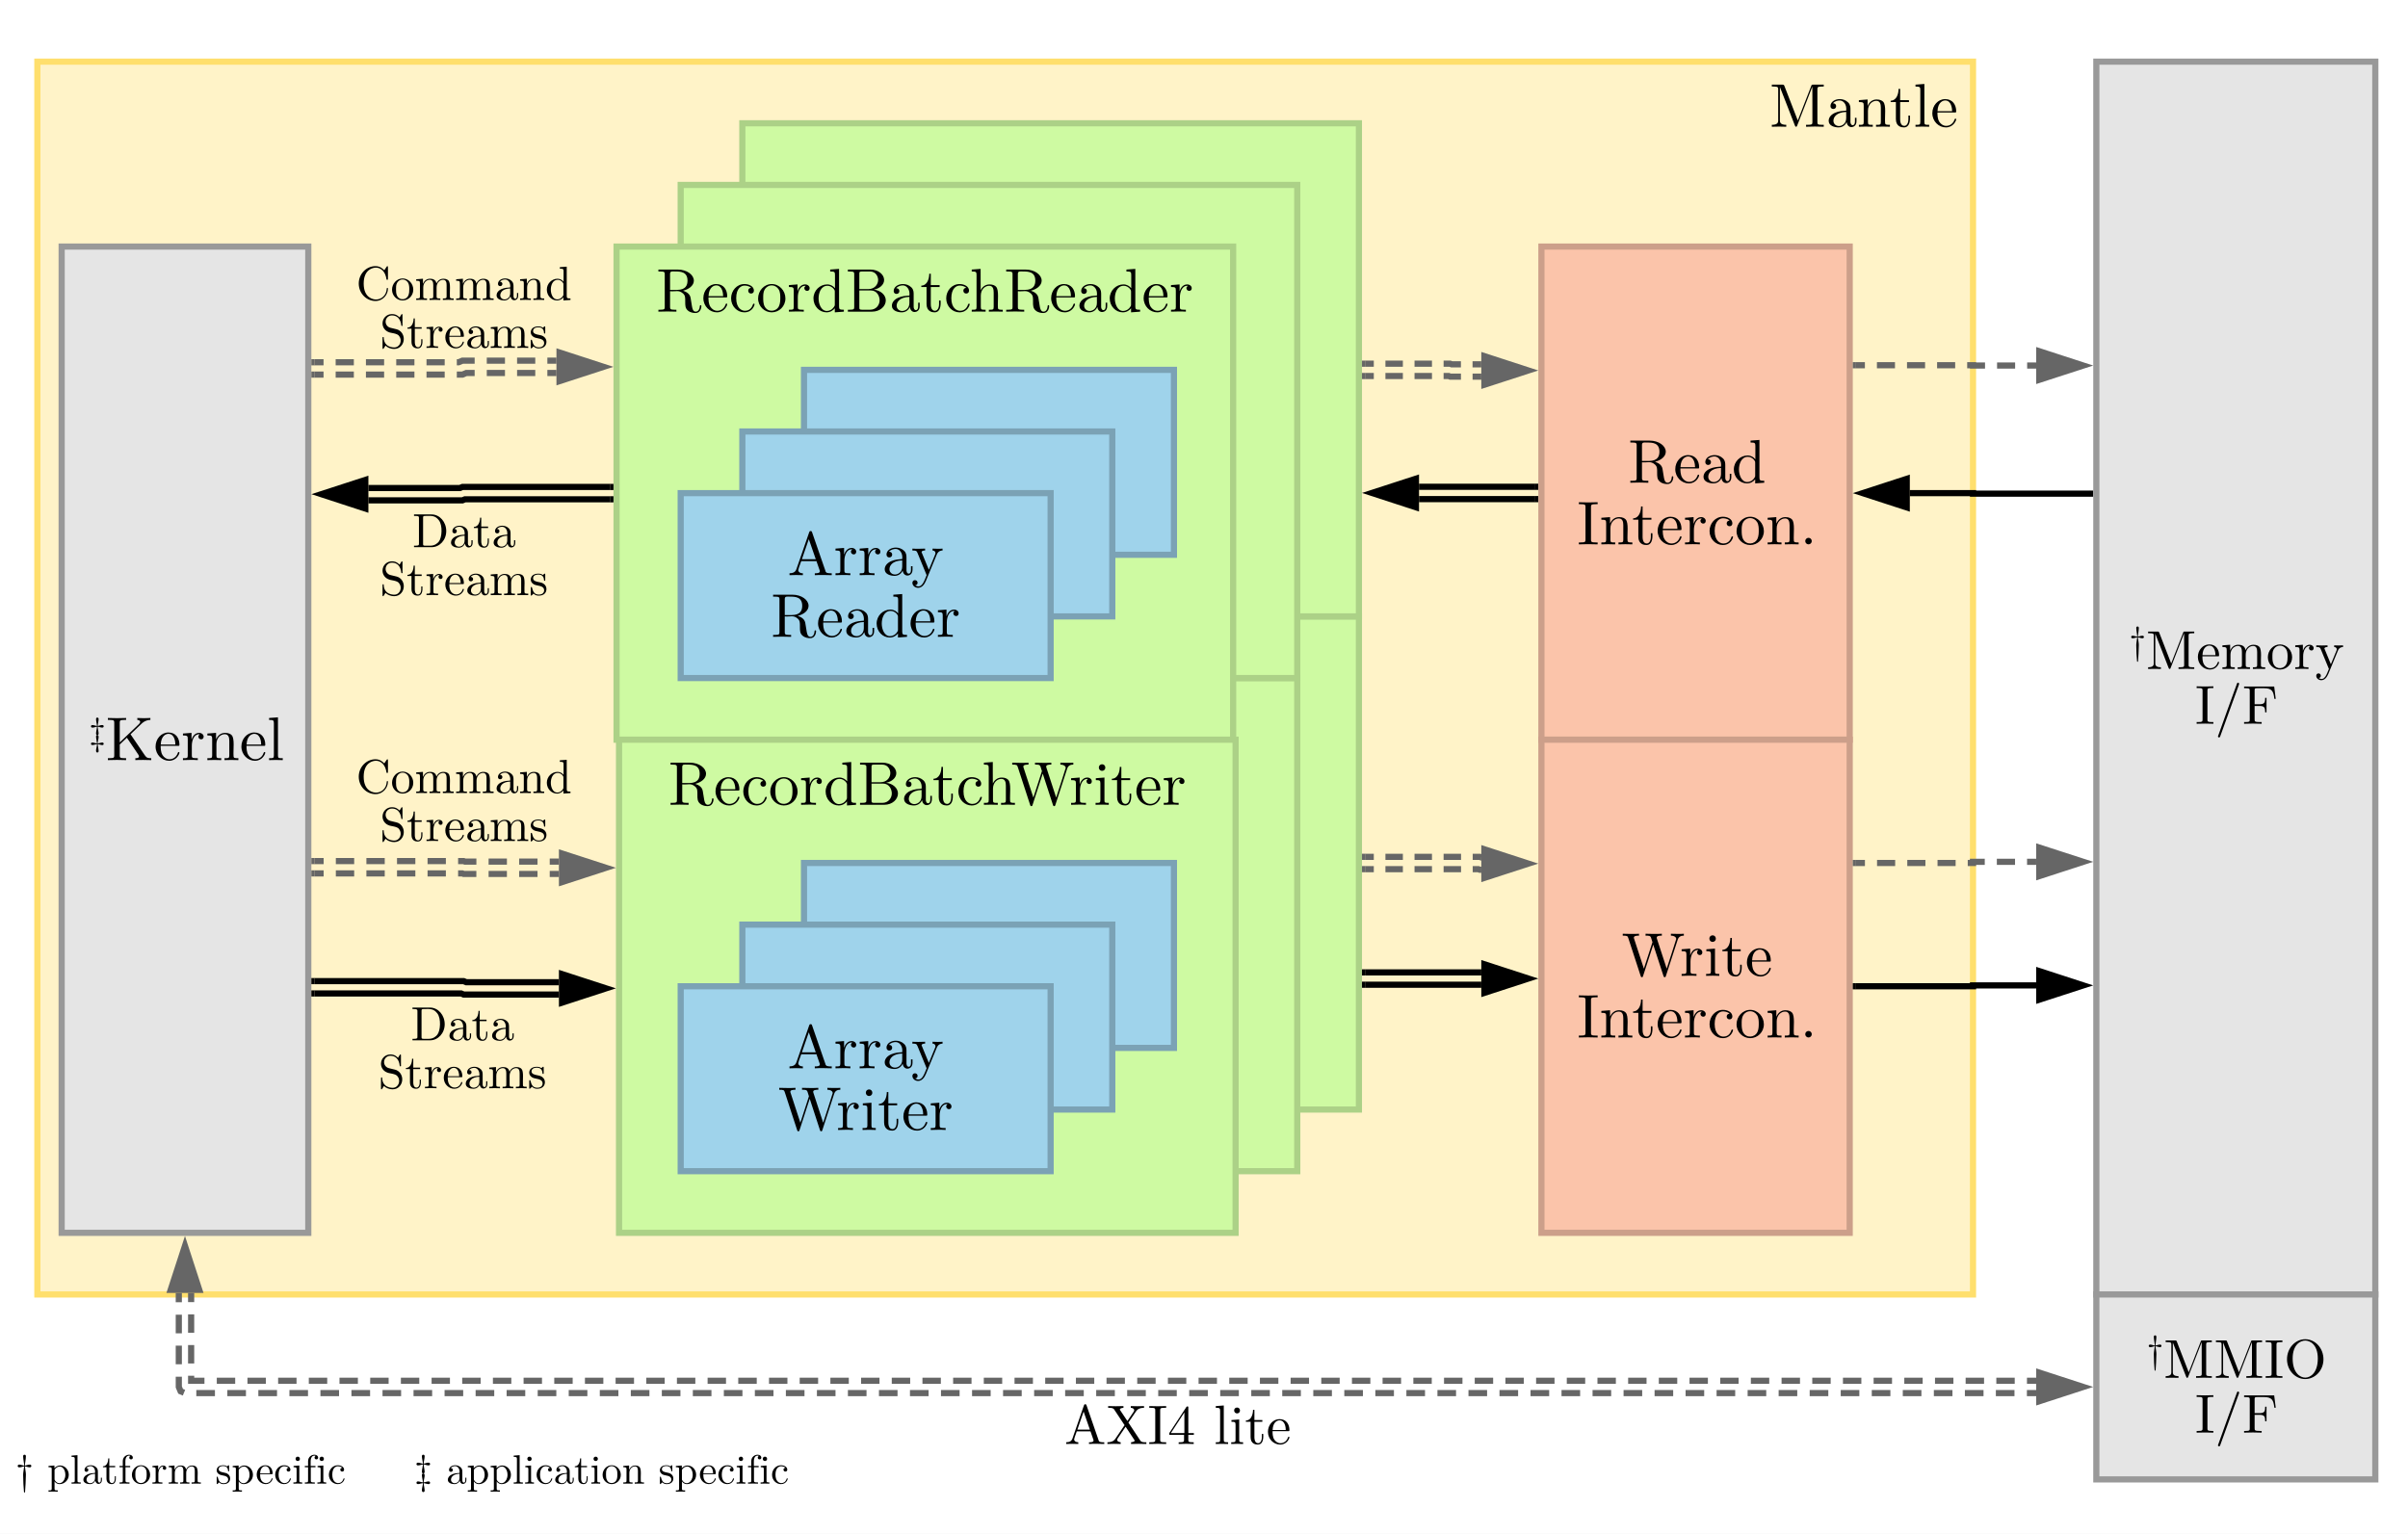
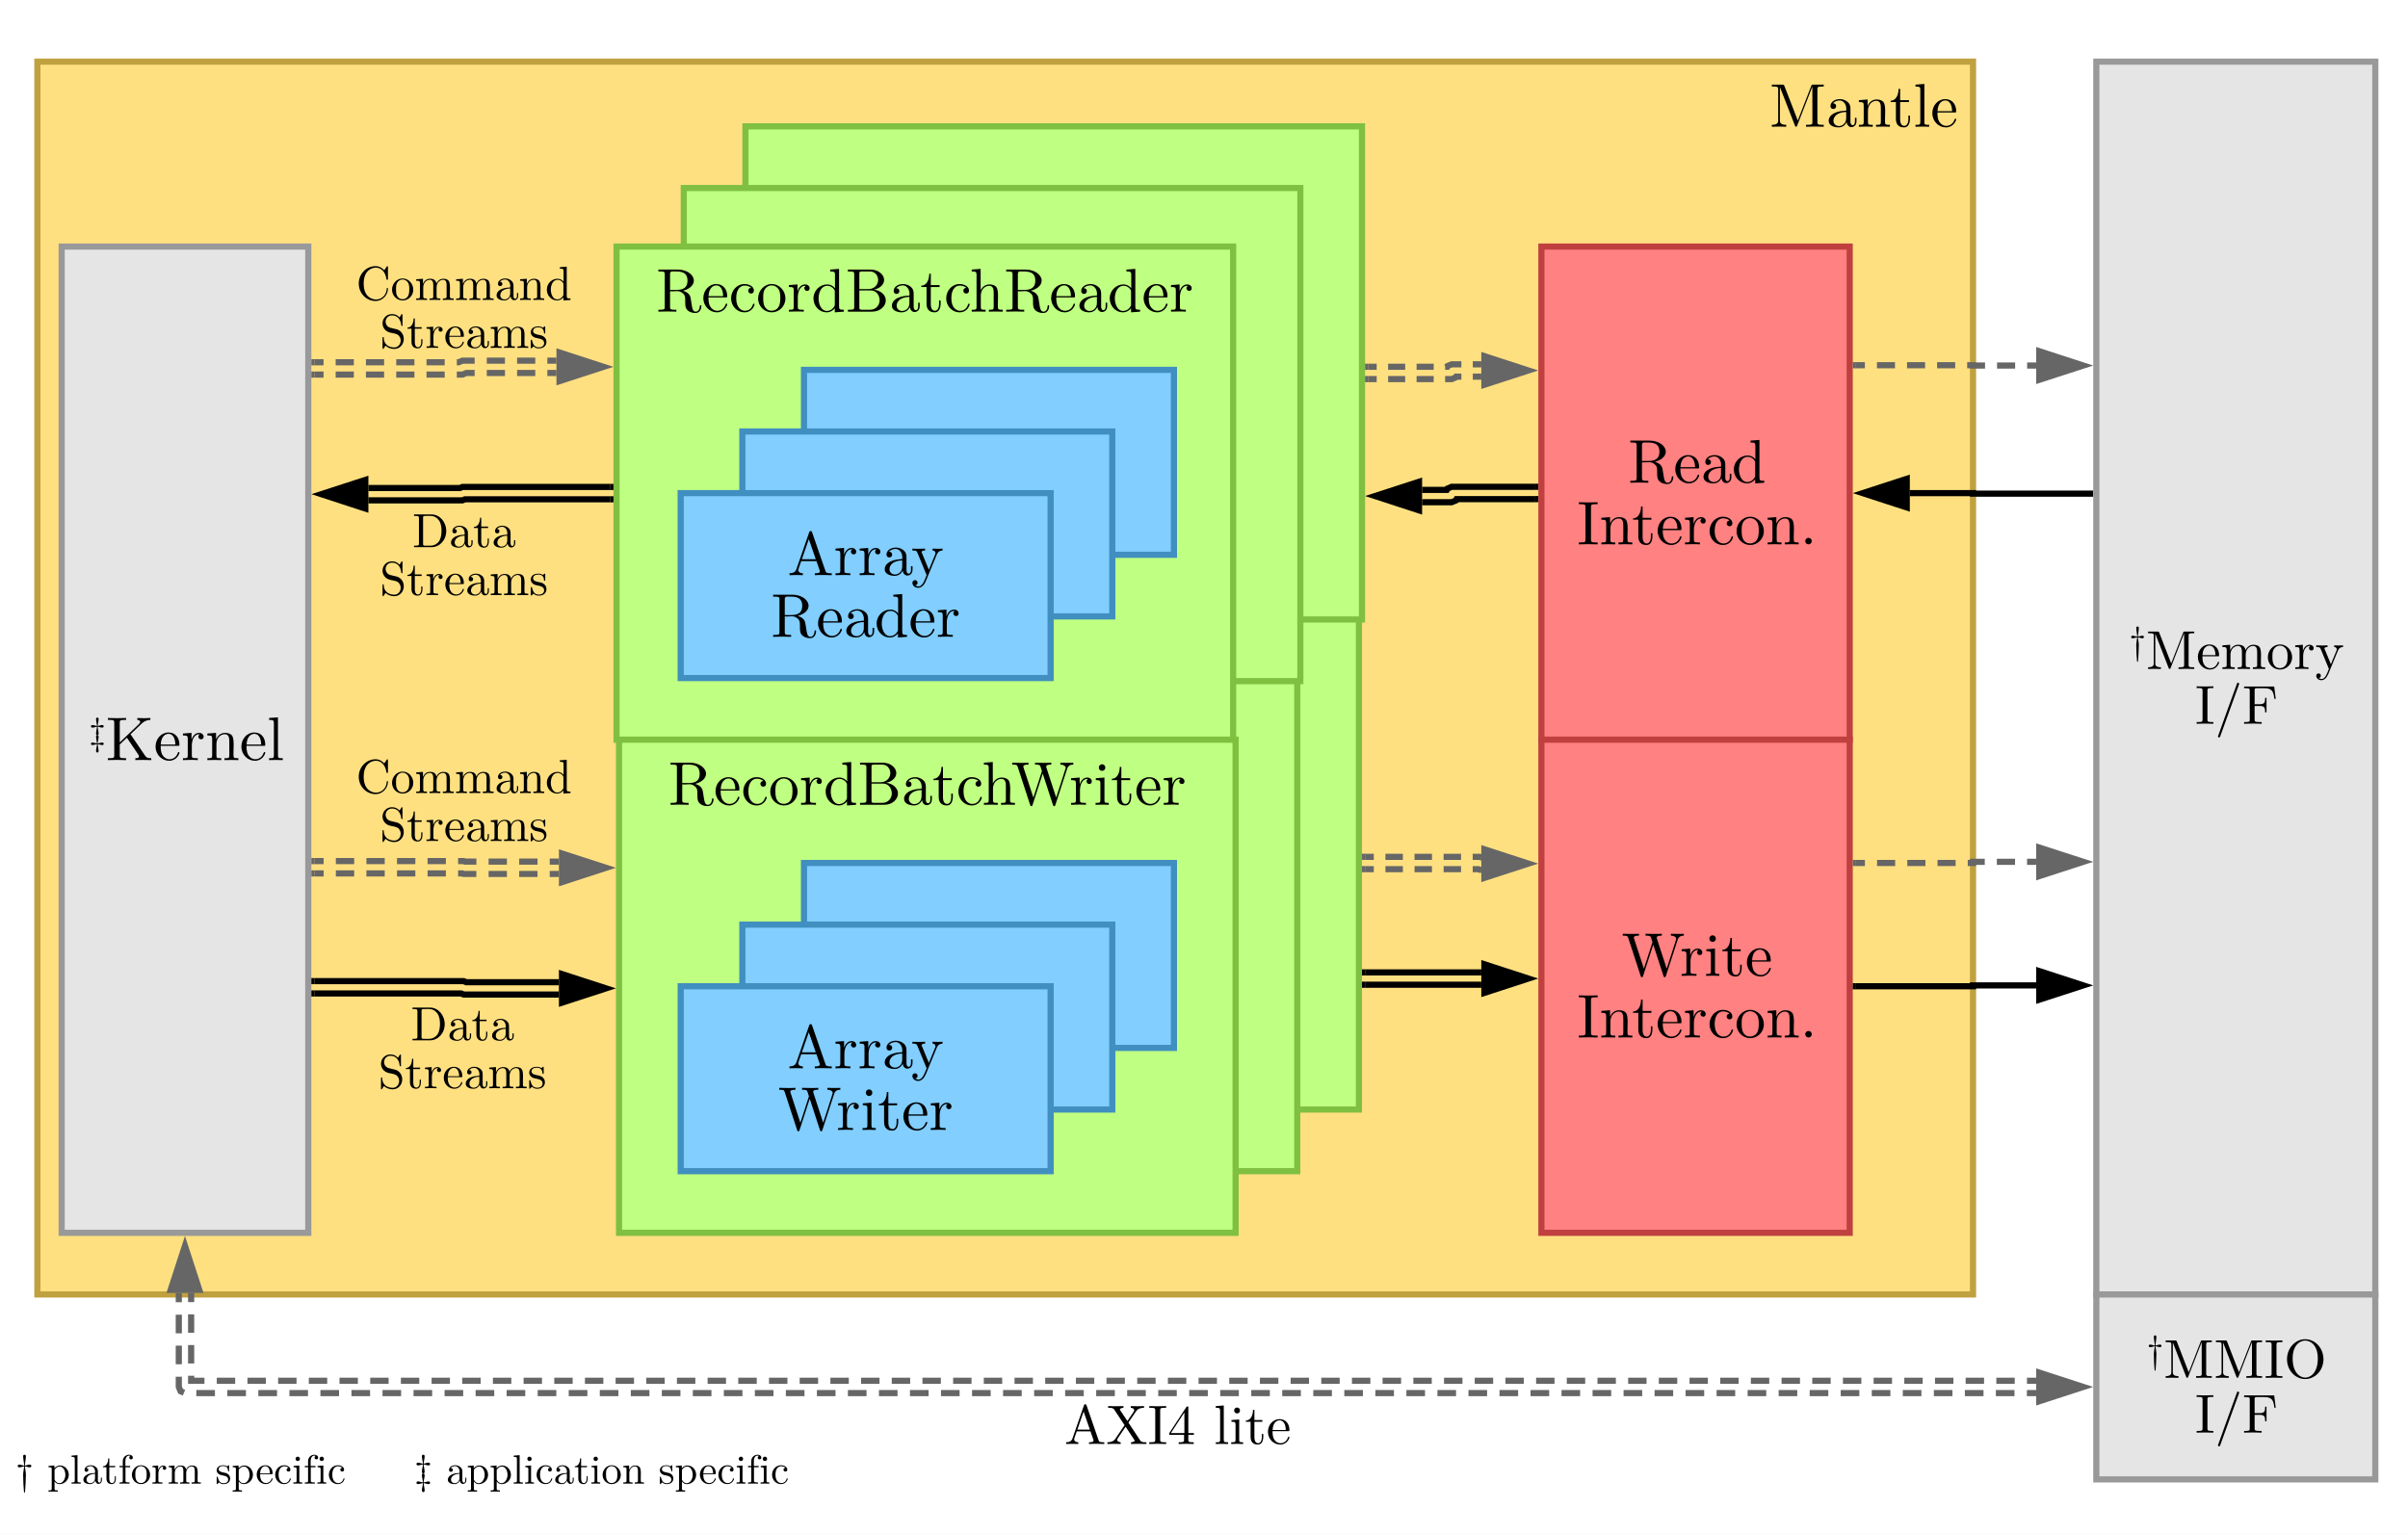
<svg xmlns="http://www.w3.org/2000/svg" xmlns:ns1="lucid" xmlns:xlink="http://www.w3.org/1999/xlink" width="781.1" height="497.64">
  <g transform="translate(0 0)" ns1:page-tab-id="vgstE~WU~EkL">
    <path d="M0 0h781.1v497.64H0z" fill="#fff" />
-     <path d="M12.12 20H640v400H12.12z" stroke="#ffdf6d" stroke-width="2" fill="#fff3c8" />
+     <path d="M12.12 20H640v400H12.12z" stroke="#c0a140" stroke-width="2" fill="#ffe081" />
    <use xlink:href="#a" transform="matrix(1,0,0,1,17.12283,25) translate(556.88 16.12)" />
-     <path d="M240.8 200h200v160h-200z" stroke="#acd187" stroke-width="2" fill="#cefaa2" />
-     <path d="M220.8 220h200v160h-200zM240.8 40h200v160h-200z" stroke="#acd187" stroke-width="2" fill="#cefaa2" />
-     <path d="M220.8 60h200v160h-200z" stroke="#acd187" stroke-width="2" fill="#cefaa2" />
+     <path d="M240.8 200h200v160h-200z" stroke="#7fc040" stroke-width="2" fill="#bfff81" />
+     <path d="M220.8 220h200v160h-200zM241.8 41h200v160h-200z" stroke="#7fc040" stroke-width="2" fill="#bfff81" />
+     <path d="M221.8 61h200v160h-200z" stroke="#7fc040" stroke-width="2" fill="#bfff81" />
    <path d="M20 80h80v320H20z" stroke="#999" stroke-width="2" fill="#e5e5e5" />
    <use xlink:href="#b" transform="matrix(1,0,0,1,25,85) translate(3.817333 161.62)" />
-     <path d="M200 80h200v160H200z" stroke="#acd187" stroke-width="2" fill="#cefaa2" />
+     <path d="M200 80h200v160H200z" stroke="#7fc040" stroke-width="2" fill="#bfff81" />
    <use xlink:href="#c" transform="matrix(1,0,0,1,205,85) translate(7.87 16.12)" />
-     <path d="M260.8 120h120v60h-120z" stroke="#7ba2b5" stroke-width="2" fill="#9fd3eb" />
-     <path d="M240.8 140h120v60h-120z" stroke="#7ba2b5" stroke-width="2" fill="#9fd3eb" />
-     <path d="M220.8 160h120v60h-120z" stroke="#7ba2b5" stroke-width="2" fill="#9fd3eb" />
+     <path d="M260.8 120h120v60h-120z" stroke="#408fc0" stroke-width="2" fill="#81ceff" />
+     <path d="M240.8 140h120v60h-120z" stroke="#408fc0" stroke-width="2" fill="#81ceff" />
+     <path d="M220.8 160h120v60h-120z" stroke="#408fc0" stroke-width="2" fill="#81ceff" />
    <use xlink:href="#d" transform="matrix(1,0,0,1,225.8,165) translate(29.66 21.62)" />
    <use xlink:href="#e" transform="matrix(1,0,0,1,225.8,165) translate(24.28 41.62)" />
-     <path d="M200.8 240h200v160h-200z" stroke="#acd187" stroke-width="2" fill="#cefaa2" />
+     <path d="M200.8 240h200v160h-200z" stroke="#7fc040" stroke-width="2" fill="#bfff81" />
    <use xlink:href="#f" transform="matrix(1,0,0,1,205.8,245) translate(11.02 16.12)" />
-     <path d="M260.8 280h120v60h-120z" stroke="#7ba2b5" stroke-width="2" fill="#9fd3eb" />
-     <path d="M240.8 300h120v60h-120z" stroke="#7ba2b5" stroke-width="2" fill="#9fd3eb" />
-     <path d="M220.8 320h120v60h-120z" stroke="#7ba2b5" stroke-width="2" fill="#9fd3eb" />
+     <path d="M260.8 280h120v60h-120z" stroke="#408fc0" stroke-width="2" fill="#81ceff" />
+     <path d="M240.8 300h120v60h-120z" stroke="#408fc0" stroke-width="2" fill="#81ceff" />
+     <path d="M220.8 320h120v60h-120z" stroke="#408fc0" stroke-width="2" fill="#81ceff" />
    <use xlink:href="#d" transform="matrix(1,0,0,1,225.8,325) translate(29.66 21.62)" />
    <use xlink:href="#g" transform="matrix(1,0,0,1,225.8,325) translate(26.6 41.62)" />
    <path d="M198 162h-47.17l-.83.34h-30.5M198 158h-48l-.83.34H119.5" stroke="#000" stroke-width="2" fill="none" />
    <path d="M199 163h-1.03v-2H199zM199 159h-1.03v-2H199z" />
    <path d="M104.24 160.34l14.26-4.63V165z" stroke="#000" stroke-width="2" />
    <path d="M181.3 322.68h-30.9l-.83-.35H102M181.3 318.68h-30.07l-.83-.35H102" stroke="#000" stroke-width="2" fill="none" />
    <path d="M196.56 320.68l-14.26 4.64v-9.27z" stroke="#000" stroke-width="2" />
    <path d="M102.03 323.33H101v-2h1.03zM102.03 319.33H101v-2h1.03z" />
    <path d="M102 117.54h46.75l1.25-.52h30.5" fill="none" />
    <path d="M102 117.54h2.95m3.93 0h5.9m3.92 0h5.9m3.93 0h5.9m3.92 0h5.9m3.93 0h.57l1.25-.52h3.97m3.93 0h5.9m3.93 0h5.9m3.92 0h2.95" stroke="#666" stroke-width="2" fill="none" />
    <path d="M102 121.54h48l1.25-.52h29.25" fill="none" />
    <path d="M102 121.54h2.95m3.93 0h5.9m3.92 0h5.9m3.93 0h5.9m3.92 0h5.9m3.93 0H150l1.25-.52h2.72m3.93 0h5.9m3.93 0h5.9m3.92 0h2.95" stroke="#666" stroke-width="2" fill="none" />
    <path d="M102.03 118.54H101v-2h1.03zM102.03 122.54H101v-2h1.03z" fill="#666" />
    <path d="M195.76 119.02l-14.26 4.64v-9.28z" stroke="#666" stroke-width="2" fill="#666" />
    <path d="M102 279.38h48.4l.43.18h30.47" fill="none" />
    <path d="M102 279.38h2.98m3.96 0h5.95m3.96 0h5.95m3.98 0h5.95m3.96 0h5.94m3.97 0h1.8l.43.18h3.7m3.96 0h5.94m3.97 0h5.96m3.96 0h2.98" stroke="#666" stroke-width="2" fill="none" />
    <path d="M102 283.38h47.97l.43.18h30.9" fill="none" />
    <path d="M102 283.38h2.98m3.96 0h5.95m3.96 0h5.95m3.98 0h5.95m3.96 0h5.94m3.97 0h1.37l.43.18h4.12m3.97 0h5.94m3.97 0h5.96m3.96 0h2.98" stroke="#666" stroke-width="2" fill="none" />
    <path d="M102.03 280.38H101v-2h1.03zM102.03 284.38H101v-2h1.03z" fill="#666" />
    <path d="M196.56 281.56l-14.26 4.64v-9.27z" stroke="#666" stroke-width="2" fill="#666" />
-     <path d="M442.8 118h27.6l.47.2h9.63" fill="none" />
-     <path d="M442.8 118h2.83m3.77 0h5.66m3.78 0h5.66m3.77 0h2.13l.47.2h3.02m3.77 0h2.83" stroke="#666" stroke-width="2" fill="none" />
-     <path d="M442.8 122h27.13l.47.2h10.1" fill="none" />
-     <path d="M442.8 122h2.83m3.77 0h5.66m3.78 0h5.66m3.77 0h1.66l.47.2h3.5m3.77 0h2.83" stroke="#666" stroke-width="2" fill="none" />
-     <path d="M442.83 119h-1.03v-2h1.03zM442.83 123h-1.03v-2h1.03z" fill="#666" />
+     <path d="M443.8 119h25.6l.1-.22 1.4-.58h9.6" fill="none" />
+     <path d="M443.8 119h2.77m3.7 0h5.54m3.7 0h5.55m3.7 0h.65l.1-.22 1.4-.58h3.13m3.7 0h2.77" stroke="#666" stroke-width="2" fill="none" />
+     <path d="M443.8 123h27.1l1.4-.6.1-.2h8.1" fill="none" />
+     <path d="M443.8 123h2.77m3.7 0h5.54m3.7 0h5.55m3.7 0h2.15l1.4-.6.1-.2h1.63m3.7 0h2.77" stroke="#666" stroke-width="2" fill="none" />
+     <path d="M443.83 120h-1.03v-2h1.03zM443.83 124h-1.03v-2h1.03z" fill="#666" />
    <path d="M495.76 120.2l-14.26 4.63v-9.27z" stroke="#666" stroke-width="2" fill="#666" />
-     <path d="M498 161.94h-37.7M498 157.94h-37.7" stroke="#000" stroke-width="2" fill="none" />
+     <path d="M498 161.94h-25.5l-.2.42-1.4.58h-9.6M498 157.94h-27.1l-1.4.6-.2.4h-8" stroke="#000" stroke-width="2" fill="none" />
    <path d="M499 162.94h-1.03v-2H499zM499 158.94h-1.03v-2H499z" />
-     <path d="M445.04 159.94l14.26-4.63v9.28z" stroke="#000" stroke-width="2" />
+     <path d="M446.04 160.94l14.26-4.63v9.28z" stroke="#000" stroke-width="2" />
    <path d="M442.8 278H480l.47.2h.03" fill="none" />
    <path d="M442.8 278h2.83m3.77 0h5.66m3.78 0h5.66m3.77 0h5.66m3.78 0h2.3l.47.2h.03" stroke="#666" stroke-width="2" fill="none" />
    <path d="M442.8 282h36.73l.47.2h.5" fill="none" />
    <path d="M442.8 282h2.83m3.77 0h5.66m3.78 0h5.66m3.77 0h5.66m3.78 0h1.83l.47.2h.5" stroke="#666" stroke-width="2" fill="none" />
    <path d="M442.83 279h-1.03v-2h1.03zM442.83 283h-1.03v-2h1.03z" fill="#666" />
    <path d="M495.76 280.2l-14.26 4.63v-9.27z" stroke="#666" stroke-width="2" fill="#666" />
    <path d="M442.8 315.5h37.7M442.8 319.5h37.7" stroke="#000" stroke-width="2" fill="none" />
    <path d="M442.83 316.5h-1.03v-2h1.03zM442.83 320.5h-1.03v-2h1.03z" />
    <path d="M495.76 317.5l-14.26 4.64v-9.28z" stroke="#000" stroke-width="2" />
-     <path d="M500 80h100v160H500z" stroke="#cc9f8a" stroke-width="2" fill="#fbc4aa" />
+     <path d="M500 80h100v160H500z" stroke="#c04040" stroke-width="2" fill="#ff8181" />
    <use xlink:href="#h" transform="matrix(1,0,0,1,505,85) translate(23.14 71.62)" />
    <use xlink:href="#i" transform="matrix(1,0,0,1,505,85) translate(6.58 91.62)" />
-     <path d="M500 240h100v160H500z" stroke="#cc9f8a" stroke-width="2" fill="#fbc4aa" />
+     <path d="M500 240h100v160H500z" stroke="#c04040" stroke-width="2" fill="#ff8181" />
    <use xlink:href="#j" transform="matrix(1,0,0,1,505,245) translate(21.02 71.62)" />
    <use xlink:href="#i" transform="matrix(1,0,0,1,505,245) translate(6.58 91.62)" />
    <path d="M602 118.5h38v.1h20.5" fill="none" />
    <path d="M602 118.5h2.93m3.9 0h5.86m3.9 0h5.86m3.9 0h5.86m3.9 0H640v.1h3.9m3.9 0h5.86m3.9 0h2.94" stroke="#666" stroke-width="2" fill="none" />
    <path d="M602.03 119.5H601v-2h1.03z" fill="#666" />
    <path d="M675.76 118.6l-14.26 4.63v-9.27z" stroke="#666" stroke-width="2" fill="#666" />
    <path d="M678 160.17h-38V160h-20.5" stroke="#000" stroke-width="2" fill="none" />
    <path d="M679 161.17h-1.03v-2H679z" />
    <path d="M604.24 160l14.26-4.64v9.28z" stroke="#000" stroke-width="2" />
    <path d="M602 280h38v-.38h20.5" fill="none" />
    <path d="M602 280h2.94m3.93 0h5.88m3.93 0h5.88m3.93 0h5.87m3.93 0h1.7v-.38h3.82m3.92 0h5.9m3.9 0h2.96" stroke="#666" stroke-width="2" fill="none" />
    <path d="M602.03 281H601v-2h1.03z" fill="#666" />
    <path d="M675.76 279.62l-14.26 4.64V275z" stroke="#666" stroke-width="2" fill="#666" />
    <path d="M660.5 319.72H640v.28h-38" stroke="#000" stroke-width="2" fill="none" />
    <path d="M675.76 319.72l-14.26 4.63v-9.27z" stroke="#000" stroke-width="2" />
    <path d="M602.03 321H601v-2h1.03z" />
    <path d="M680 20h90.5v400H680z" stroke="#999" stroke-width="2" fill="#e5e5e5" />
    <use xlink:href="#k" transform="matrix(1,0,0,1,685,25) translate(5.612889 192.0511)" />
    <use xlink:href="#l" transform="matrix(1,0,0,1,685,25) translate(27.04222 209.8289)" />
    <path d="M660.5 452H60l-1.4-.6-.6-1.4v-30.5" fill="none" />
    <path d="M660.5 452h-3.02m-4.03 0h-6.04m-4 0h-6.05m-4.03 0h-6.03m-4.04 0h-6.04m-4.02 0h-6.04m-4.03 0h-6.04m-4.03 0h-6.04m-4.03 0h-6.04m-4.02 0h-6.04m-4.03 0h-6.04m-4.02 0h-6.03m-4.03 0h-6.03m-4.02 0h-6.04m-4.02 0h-6.04m-4.03 0h-6.04m-4 0h-6.05m-4.03 0h-6.04m-4.02 0h-6.04m-4.03 0h-6.04m-4.03 0h-6.04m-4.04 0h-6.03m-4.03 0h-6.04m-4.02 0H426m-4.03 0h-6.04m-4.02 0h-6.03m-4.03 0h-6.04m-4.02 0h-6.04m-4.03 0h-6.02m-4.03 0h-6.04m-4 0h-6.05m-4.03 0h-6.04m-4.02 0h-6.04m-4.03 0h-6.05m-4.02 0h-6.04m-4.04 0h-6.04m-4.02 0h-6.04m-4.03 0h-6.03m-4.03 0h-6.04m-4.02 0h-6.03m-4.03 0h-6.04m-4.02 0h-6.04m-4.03 0h-6.03m-4.02 0h-6.04m-4.02 0h-6.04m-4.02 0h-6.04m-4.03 0h-6.03m-4.03 0h-6.05m-4.02 0h-6.04m-4.04 0h-6.04m-4.02 0h-6.04m-4.03 0h-6.04m-4.03 0h-6.04m-4.03 0h-6.03m-4.03 0H114m-4.02 0h-6.04m-4.03 0h-6.03m-4.02 0H83.8m-4.02 0h-6.04m-4.02 0h-6.04m-4-.13l-1.1-.46L58 450v-3.32m0-4.03v-6.04m0-4v-6.05m0-4.03v-3.02" stroke="#666" stroke-width="2" fill="none" />
    <path d="M660.5 448H62v-28.5" fill="none" />
    <path d="M660.5 448h-3m-3.97 0h-5.97m-3.98 0h-5.97m-3.97 0h-5.97m-4 0h-5.96m-3.98 0h-5.97m-3.98 0h-5.97m-3.98 0h-5.97m-3.98 0h-5.98m-4 0h-5.96m-3.98 0H558m-4 0h-5.96m-3.98 0h-5.98m-3.98 0h-5.97m-3.98 0h-5.97m-3.98 0h-5.97m-3.98 0h-5.97m-4 0h-5.96m-3.98 0h-5.97m-3.98 0h-5.98m-3.98 0h-5.97m-3.98 0h-6m-3.97 0h-5.97m-3.98 0h-5.97m-3.97 0h-5.97m-3.98 0h-5.98m-3.98 0h-5.97m-3.98 0h-5.97m-3.98 0h-5.97m-3.98 0h-5.97m-4 0h-5.96m-3.98 0H349m-4 0h-5.96m-3.98 0h-5.97m-4 0h-5.97m-3.98 0h-5.97m-3.98 0h-5.97m-3.98 0h-5.97m-3.98 0h-5.98m-3.98 0h-5.97m-3.98 0h-5.98m-3.98 0h-5.97m-3.98 0h-6m-3.97 0h-5.97m-3.98 0h-5.97m-3.97 0h-5.97m-3.98 0h-5.97m-3.98 0h-5.97m-3.98 0h-5.97m-3.98 0h-5.97m-3.98 0h-5.97m-3.98 0h-5.98m-3.98 0H140m-4 0h-5.96m-3.98 0h-5.97m-4 0h-5.97m-3.98 0h-5.97m-3.98 0h-5.97m-3.98 0h-5.97m-3.98 0h-5.97m-4 0H62v-1.63m0-3.98v-5.98m0-3.98v-5.97m0-3.98v-3" stroke="#666" stroke-width="2" fill="none" />
    <path d="M675.76 450l-14.26 4.64v-9.28zM60 404.24l4.64 14.26h-9.28z" stroke="#666" stroke-width="2" fill="#666" />
    <use xlink:href="#m" transform="matrix(1,0,0,1,345.2881,454) translate(0 14.508)" />
    <use xlink:href="#n" transform="matrix(1,0,0,1,345.2881,454) translate(48.492 14.508)" />
    <path d="M680 420h90.5v60H680z" stroke="#999" stroke-width="2" fill="#e5e5e5" />
    <use xlink:href="#o" transform="matrix(1,0,0,1,685,425) translate(11.31067 22.05111)" />
    <use xlink:href="#l" transform="matrix(1,0,0,1,685,425) translate(27.04222 39.82889)" />
    <path d="M100 78.9h100.8V120H100z" fill="#fff" fill-opacity="0" />
    <use xlink:href="#p" transform="matrix(1,0,0,1,105,83.88889) translate(10.5 13.42667)" />
    <use xlink:href="#q" transform="matrix(1,0,0,1,105,83.88889) translate(18.21556 28.98222)" />
    <path d="M100 160h100.8v41.1H100z" fill="#fff" fill-opacity="0" />
    <g>
      <use xlink:href="#r" transform="matrix(1,0,0,1,105,165) translate(28.75444 12.53778)" />
      <use xlink:href="#q" transform="matrix(1,0,0,1,105,165) translate(18.21556 28.09333)" />
    </g>
    <path d="M100 238.9h100.8V280H100z" fill="#fff" fill-opacity="0" />
    <g>
      <use xlink:href="#p" transform="matrix(1,0,0,1,105,243.8889) translate(10.5 13.42667)" />
      <use xlink:href="#q" transform="matrix(1,0,0,1,105,243.8889) translate(18.21556 28.98222)" />
    </g>
    <path d="M100 320h100v41.1H100z" fill="#fff" fill-opacity="0" />
    <g>
      <use xlink:href="#r" transform="matrix(1,0,0,1,105,325) translate(28.25444 12.53778)" />
      <use xlink:href="#q" transform="matrix(1,0,0,1,105,325) translate(17.71556 28.09333)" />
    </g>
    <path d="M0 465.64h360.8v32H0z" fill="#fff" fill-opacity="0" />
    <g>
      <use xlink:href="#s" transform="matrix(1,0,0,1,5,470.6378) translate(0 10.74667)" />
      <use xlink:href="#t" transform="matrix(1,0,0,1,5,470.6378) translate(10.36 10.74667)" />
      <use xlink:href="#u" transform="matrix(1,0,0,1,5,470.6378) translate(64.85333 10.74667)" />
      <use xlink:href="#v" transform="matrix(1,0,0,1,5,470.6378) translate(129.3467 10.74667)" />
      <use xlink:href="#w" transform="matrix(1,0,0,1,5,470.6378) translate(139.7067 10.74667)" />
      <use xlink:href="#x" transform="matrix(1,0,0,1,5,470.6378) translate(208.6133 10.74667)" />
    </g>
    <defs>
      <path d="M879 0c-92-4-195-4-287 0v-31h24c77 0 79-11 79-47-1-191 1-385-1-574L448-19c-4 11-7 19-18 19-10 0-15-9-20-22-81-207-160-416-242-622v539c0 27 0 74 103 74V0C193-3 115-3 37 0v-31c103 0 103-47 103-74v-500c0-36-2-47-79-47H37v-31h169c23 0 26 0 35 22l217 560 219-563c7-18 7-19 33-19h169v31h-24c-77 0-79 11-79 47v527c0 36 2 47 79 47h24V0" id="y" />
      <path d="M493-89c0 81-61 95-82 95-47 0-74-42-78-82-19 47-65 87-131 87C139 11 42-14 42-95c0-44 25-95 100-130 63-29 133-33 184-36 13-102-46-165-106-165-32 0-81 11-108 46 46 1 51 34 51 46 0 26-18 46-46 46-26 0-46-17-46-47 0-66 69-113 151-113 48 0 98 16 137 55 36 37 36 76 36 118v200c0 5 4 50 37 50 11 0 36-6 36-64v-56h25v56zm-167-51v-100c-165 6-207 89-207 144 0 50 41 85 90 85 45 0 117-34 117-129" id="z" />
      <path d="M535 0c-75-3-150-3-225 0v-31c67 0 78 0 78-45v-233c0-57-11-111-74-111-64 0-135 56-135 160v184c0 45 11 45 78 45V0C182-3 107-3 32 0v-31c67 0 78 0 78-45v-268c0-49-8-56-78-56v-31l141-11v105c28-62 75-105 148-105 58 0 90 21 105 37 53 55 23 235 31 344 2 30 26 30 78 30V0" id="A" />
      <path d="M332-181c6 95-8 192-99 192-36 0-129-12-129-135v-276H19v-22c98-4 128-111 129-193h25v184h143v31H173v278c0 17 0 108 67 108 37 0 67-38 67-112v-55h25" id="B" />
      <path d="M255 0C181-3 107-3 33 0v-31c67 0 78 0 78-45v-520c0-49-8-56-78-56v-31l144-11v618c0 45 11 45 78 45V0" id="C" />
      <path d="M415-119c0 19-45 130-167 130C133 11 28-86 28-220c0-125 92-228 208-228 125 0 179 97 179 196 0 21-3 21-25 21H111c0 36 0 102 30 150 23 37 63 67 113 67 10 0 100 0 135-103 0-16 26-21 26-2zm-66-133c0-39-10-174-113-174-34 0-118 25-124 174h237" id="D" />
      <g id="a">
        <use transform="matrix(0.02,0,0,0.02,0,0)" xlink:href="#y" />
        <use transform="matrix(0.02,0,0,0.02,18.34,0)" xlink:href="#z" />
        <use transform="matrix(0.02,0,0,0.02,28.34,0)" xlink:href="#A" />
        <use transform="matrix(0.02,0,0,0.02,38.9,0)" xlink:href="#B" />
        <use transform="matrix(0.02,0,0,0.02,46.68,0)" xlink:href="#C" />
        <use transform="matrix(0.02,0,0,0.02,52.24,0)" xlink:href="#D" />
      </g>
      <path d="M231-487c51-7 72-24 119-24 31 0 37 21 37 34 0 5-2 33-37 33-38 0-85-22-119-24 0 39 25 138 24 179 0 14-4 39-34 39-11 0-33-4-33-39 1-62 20-110 24-179-51 7-72 24-119 24-31 0-37-21-37-34 0-5 2-33 37-33 38 0 85 22 119 24 0-39-25-138-24-179 0-36 23-39 33-39 34 0 34 32 34 39-1 62-20 110-24 179zm-10 692c-72-2-3-161-9-217-30-3-156 58-156-10 0-69 121-7 156-10-5-70-22-116-24-178 0-14 4-39 34-39 72 2 3 161 9 217 32-1 92-25 123-23 43 2 46 65-1 66-14 5-110-26-122-23 5 70 22 116 24 178 0 14-4 39-34 39" id="E" />
      <path d="M736 0c-82-2-175-5-258 0v-31c20 0 59 0 59-30 0-12-9-25-15-34L341-363 225-253v175c0 36 2 47 79 47h24V0C235-4 126-4 33 0v-31h24c77 0 79-11 79-47v-527c0-36-2-47-79-47H33v-31c93 4 202 4 295 0v31h-24c-77 0-79 11-79 47v318l313-299c23-21 34-61-28-66v-31c68 4 146 5 212 0v31c-81 1-134 52-142 60L400-419 631-79c30 44 51 48 105 48V0" id="F" />
      <path d="M364-381c0 61-82 56-86 1-2-32 40-40 12-40-76 0-118 89-118 188v154c0 36 2 47 76 47h21V0C189-6 108-2 28 0v-31c67 0 78 0 78-45v-268c0-49-8-56-78-56v-31l139-11v110c14-43 50-110 123-110 43 0 74 29 74 61" id="G" />
      <g id="b">
        <use transform="matrix(0.01244444,0,0,0.01244444,0,-5.015111)" xlink:href="#E" />
        <use transform="matrix(0.02,0,0,0.02,5.525333,0)" xlink:href="#F" />
        <use transform="matrix(0.02,0,0,0.02,21.08533,0)" xlink:href="#D" />
        <use transform="matrix(0.02,0,0,0.02,29.96533,0)" xlink:href="#G" />
        <use transform="matrix(0.02,0,0,0.02,37.80533,0)" xlink:href="#A" />
        <use transform="matrix(0.02,0,0,0.02,48.92533,0)" xlink:href="#D" />
        <use transform="matrix(0.02,0,0,0.02,57.80533,0)" xlink:href="#C" />
      </g>
      <path d="M732-88c0 28-17 110-95 110-30 0-85-5-126-42s-41-78-41-143c0-67 2-100-38-134-69-59-113-26-208-34v253c0 36 2 47 79 47h24V0C235-4 127-4 35 0v-31h24c77 0 79-11 79-47v-527c0-36-2-47-79-47H35v-31h314c147 0 261 84 261 180 0 78-78 139-175 163 55 19 111 50 122 116l13 80C584-51 592 0 641 0c25 0 60-18 66-89 1-7 1-16 12-16 13 0 13 11 13 17zM305-652c-45 0-81-10-81 40v259h111c148 0 172-81 172-150 0-145-112-149-202-149" id="H" />
      <path d="M415-119c0 10-32 130-166 130C133 11 34-88 34-216c0-124 92-232 217-232 77 0 153 39 153 107 0 30-20 47-46 47-28 0-46-20-46-46 0-13 6-43 47-46-35-36-98-37-107-37-53 0-135 42-135 205 0 161 88 204 141 204 37 0 102-12 131-105 1-11 26-17 26 0" id="I" />
      <path d="M471-214C471-87 370 11 249 11 132 11 28-85 28-214c0-125 97-234 222-234 121 0 221 106 221 234zm-83-8c0-38 0-96-26-139-54-86-173-89-227 2-26 43-24 98-24 137 0 36 0 97 25 141 52 95 186 84 230-7 21-44 22-98 22-134" id="J" />
      <path d="M527 0L380 11v-66c-25 32-70 66-134 66C132 11 34-88 34-215c0-129 105-227 223-227 54 0 97 26 126 62v-216c0-49-8-56-78-56v-31l144-11v607c0 49 8 56 78 56V0zM117-214c0 91 43 203 134 203 43 0 88-22 118-70 11-17 11-19 11-37v-205c0-18 0-20-11-37-31-45-73-60-108-60-106 0-144 115-144 206" id="K" />
      <path d="M651-183C651-89 561 0 428 0H36v-31h24c77 0 79-11 79-47v-527c0-36-2-47-79-47H36v-31h366c130 0 222 82 222 169 0 74-69 138-166 157 111 12 193 87 193 174zM527-514c0-53-35-138-132-138H271c-47 0-49 7-49 40v246h145c111 0 160-84 160-148zm24 330c0-67-42-160-141-160H222v273c0 33 2 40 49 40h125c103 0 155-82 155-153" id="L" />
      <path d="M535 0c-75-3-150-3-225 0v-31c67 0 78 0 78-45v-233c0-57-11-111-74-111-64 0-135 56-135 160v184c0 45 11 45 78 45V0C182-3 107-3 32 0v-31c67 0 78 0 78-45v-520c0-49-8-56-78-56v-31l144-11c1 116-1 234 1 348 16-36 60-96 144-96 58 0 90 21 105 37 53 55 23 235 31 344 2 30 26 30 78 30V0" id="M" />
      <g id="c">
        <use transform="matrix(0.02,0,0,0.02,0,0)" xlink:href="#H" />
        <use transform="matrix(0.02,0,0,0.02,14.72,0)" xlink:href="#D" />
        <use transform="matrix(0.02,0,0,0.02,23.6,0)" xlink:href="#I" />
        <use transform="matrix(0.02,0,0,0.02,32.48,0)" xlink:href="#J" />
        <use transform="matrix(0.02,0,0,0.02,42.48,0)" xlink:href="#G" />
        <use transform="matrix(0.02,0,0,0.02,50.32,0)" xlink:href="#K" />
        <use transform="matrix(0.02,0,0,0.02,61.44,0)" xlink:href="#L" />
        <use transform="matrix(0.02,0,0,0.02,75.6,0)" xlink:href="#z" />
        <use transform="matrix(0.02,0,0,0.02,85.6,0)" xlink:href="#B" />
        <use transform="matrix(0.02,0,0,0.02,93.38,0)" xlink:href="#I" />
        <use transform="matrix(0.02,0,0,0.02,101.7,0)" xlink:href="#M" />
        <use transform="matrix(0.02,0,0,0.02,112.82,0)" xlink:href="#H" />
        <use transform="matrix(0.02,0,0,0.02,127.54,0)" xlink:href="#D" />
        <use transform="matrix(0.02,0,0,0.02,136.42,0)" xlink:href="#z" />
        <use transform="matrix(0.02,0,0,0.02,146.42,0)" xlink:href="#K" />
        <use transform="matrix(0.02,0,0,0.02,157.54,0)" xlink:href="#D" />
        <use transform="matrix(0.02,0,0,0.02,166.42,0)" xlink:href="#G" />
      </g>
      <path d="M717 0c-89-2-185-6-275 0v-31c32 1 95 0 80-44l-53-153H222c-15 49-37 93-48 146 0 26 25 51 75 51V0C177-3 104-4 32 0v-31c54-1 94-16 112-67l207-598c5-14 8-20 24-20s18 7 23 20L614-71c6 38 42 41 103 40V0zM458-259L345-584 233-259h225" id="N" />
      <path d="M508-400c-16 0-67 1-93 64L239 91c-24 57-65 114-128 114-50 0-92-36-92-81 0-59 85-55 84-1 0 16-8 38-39 42C176 233 213 83 250 0L100-365c-14-35-33-35-81-35v-31c71 5 136 2 206 0v31c-27-4-74 10-50 44L286-87l101-246c16-33 0-67-41-67v-31c54 2 108 5 162 0v31" id="O" />
      <g id="d">
        <use transform="matrix(0.02,0,0,0.02,0,0)" xlink:href="#N" />
        <use transform="matrix(0.02,0,0,0.02,15,0)" xlink:href="#G" />
        <use transform="matrix(0.02,0,0,0.02,22.84,0)" xlink:href="#G" />
        <use transform="matrix(0.02,0,0,0.02,30.68,0)" xlink:href="#z" />
        <use transform="matrix(0.02,0,0,0.02,40.12,0)" xlink:href="#O" />
      </g>
      <g id="e">
        <use transform="matrix(0.02,0,0,0.02,0,0)" xlink:href="#H" />
        <use transform="matrix(0.02,0,0,0.02,14.72,0)" xlink:href="#D" />
        <use transform="matrix(0.02,0,0,0.02,23.6,0)" xlink:href="#z" />
        <use transform="matrix(0.02,0,0,0.02,33.6,0)" xlink:href="#K" />
        <use transform="matrix(0.02,0,0,0.02,44.72,0)" xlink:href="#D" />
        <use transform="matrix(0.02,0,0,0.02,53.6,0)" xlink:href="#G" />
      </g>
      <path d="M1009-652c-39 0-82 10-100 67L718 2c-4 13-6 20-20 20-13 0-16-10-19-19L513-506 348 2c-4 13-6 20-20 20-13 0-16-10-19-19L109-610c-12-37-16-42-91-42v-31c85 2 178 5 264 0v31c-30 0-96 0-82 43l161 492 139-429-22-70c-12-36-33-36-90-36v-31c85 2 178 5 264 0v31c-31-1-96 0-81 45l160 490c51-161 106-319 155-482 0-19-20-52-87-53v-31c70 1 140 5 210 0v31" id="P" />
      <path d="M247 0C177-4 104-3 33 0v-31c67 0 78 0 78-45v-269c0-49-9-55-74-55v-31l140-11v367c0 39 4 44 70 44V0zM139-657c67 0 72 105-1 106-67 0-72-105 1-106" id="Q" />
      <g id="f">
        <use transform="matrix(0.02,0,0,0.02,0,0)" xlink:href="#H" />
        <use transform="matrix(0.02,0,0,0.02,14.72,0)" xlink:href="#D" />
        <use transform="matrix(0.02,0,0,0.02,23.6,0)" xlink:href="#I" />
        <use transform="matrix(0.02,0,0,0.02,32.48,0)" xlink:href="#J" />
        <use transform="matrix(0.02,0,0,0.02,42.48,0)" xlink:href="#G" />
        <use transform="matrix(0.02,0,0,0.02,50.32,0)" xlink:href="#K" />
        <use transform="matrix(0.02,0,0,0.02,61.44,0)" xlink:href="#L" />
        <use transform="matrix(0.02,0,0,0.02,75.6,0)" xlink:href="#z" />
        <use transform="matrix(0.02,0,0,0.02,85.6,0)" xlink:href="#B" />
        <use transform="matrix(0.02,0,0,0.02,93.38,0)" xlink:href="#I" />
        <use transform="matrix(0.02,0,0,0.02,101.7,0)" xlink:href="#M" />
        <use transform="matrix(0.02,0,0,0.02,111.16,0)" xlink:href="#P" />
        <use transform="matrix(0.02,0,0,0.02,130.06,0)" xlink:href="#G" />
        <use transform="matrix(0.02,0,0,0.02,137.9,0)" xlink:href="#Q" />
        <use transform="matrix(0.02,0,0,0.02,143.46,0)" xlink:href="#B" />
        <use transform="matrix(0.02,0,0,0.02,151.24,0)" xlink:href="#D" />
        <use transform="matrix(0.02,0,0,0.02,160.12,0)" xlink:href="#G" />
      </g>
      <g id="g">
        <use transform="matrix(0.02,0,0,0.02,0,0)" xlink:href="#P" />
        <use transform="matrix(0.02,0,0,0.02,18.9,0)" xlink:href="#G" />
        <use transform="matrix(0.02,0,0,0.02,26.74,0)" xlink:href="#Q" />
        <use transform="matrix(0.02,0,0,0.02,32.3,0)" xlink:href="#B" />
        <use transform="matrix(0.02,0,0,0.02,40.08,0)" xlink:href="#D" />
        <use transform="matrix(0.02,0,0,0.02,48.96,0)" xlink:href="#G" />
      </g>
      <g id="h">
        <use transform="matrix(0.02,0,0,0.02,0,0)" xlink:href="#H" />
        <use transform="matrix(0.02,0,0,0.02,14.72,0)" xlink:href="#D" />
        <use transform="matrix(0.02,0,0,0.02,23.6,0)" xlink:href="#z" />
        <use transform="matrix(0.02,0,0,0.02,33.6,0)" xlink:href="#K" />
      </g>
      <path d="M333 0C238-4 124-4 28 0v-31h26c79 0 82-11 82-47v-527c0-36-3-47-82-47H28v-31c95 4 209 4 305 0v31h-26c-79 0-82 11-82 47v527c0 36 3 47 82 47h26V0" id="R" />
      <path d="M192-53c0 29-24 53-53 53S86-24 86-53s24-53 53-53 53 24 53 53" id="S" />
      <g id="i">
        <use transform="matrix(0.02,0,0,0.02,0,0)" xlink:href="#R" />
        <use transform="matrix(0.02,0,0,0.02,7.22,0)" xlink:href="#A" />
        <use transform="matrix(0.02,0,0,0.02,17.78,0)" xlink:href="#B" />
        <use transform="matrix(0.02,0,0,0.02,25.56,0)" xlink:href="#D" />
        <use transform="matrix(0.02,0,0,0.02,34.44,0)" xlink:href="#G" />
        <use transform="matrix(0.02,0,0,0.02,42.28,0)" xlink:href="#I" />
        <use transform="matrix(0.02,0,0,0.02,51.16,0)" xlink:href="#J" />
        <use transform="matrix(0.02,0,0,0.02,61.16,0)" xlink:href="#A" />
        <use transform="matrix(0.02,0,0,0.02,72.28,0)" xlink:href="#S" />
      </g>
      <g id="j">
        <use transform="matrix(0.02,0,0,0.02,0,0)" xlink:href="#P" />
        <use transform="matrix(0.02,0,0,0.02,18.9,0)" xlink:href="#G" />
        <use transform="matrix(0.02,0,0,0.02,26.74,0)" xlink:href="#Q" />
        <use transform="matrix(0.02,0,0,0.02,32.3,0)" xlink:href="#B" />
        <use transform="matrix(0.02,0,0,0.02,40.08,0)" xlink:href="#D" />
      </g>
      <path d="M231-440c51-7 72-24 119-24 31 0 37 21 37 34 0 5-2 33-37 33-38 0-85-22-119-24 5 69 26 145 24 203-7 170-7 274-20 416-2 13-2 18-14 18-11 0-12-6-13-20-9-95-20-263-20-414 0-55 19-137 24-203-51 7-72 24-119 24-31 0-37-21-37-34 0-5 2-33 37-33 38 0 85 22 119 24 0-64-22-148-24-224 0-9 0-41 34-41 33 0 33 33 33 41 1 57-26 190-24 224" id="T" />
      <path d="M813 0c-75-3-150-3-225 0v-31c67 0 78 0 78-45v-233c0-57-11-111-74-111-64 0-135 56-135 160v184c0 45 11 45 78 45V0c-75-3-150-3-225 0v-31c67 0 78 0 78-45v-233c0-57-11-111-74-111-64 0-135 56-135 160v184c0 45 11 45 78 45V0C182-3 107-3 32 0v-31c67 0 78 0 78-45v-268c0-49-8-56-78-56v-31l141-11v105c28-62 75-105 148-105 45 0 119 11 133 98 17-38 61-98 145-98 58 0 90 21 105 37 53 55 23 235 31 344 2 30 26 30 78 30V0" id="U" />
      <g id="k">
        <use transform="matrix(0.01244444,0,0,0.01244444,0,-5.015111)" xlink:href="#T" />
        <use transform="matrix(0.01777778,0,0,0.01777778,5.525333,0)" xlink:href="#y" />
        <use transform="matrix(0.01777778,0,0,0.01777778,21.82756,0)" xlink:href="#D" />
        <use transform="matrix(0.01777778,0,0,0.01777778,29.72089,0)" xlink:href="#U" />
        <use transform="matrix(0.01777778,0,0,0.01777778,44.52978,0)" xlink:href="#J" />
        <use transform="matrix(0.01777778,0,0,0.01777778,53.41867,0)" xlink:href="#G" />
        <use transform="matrix(0.01777778,0,0,0.01777778,60.38756,0)" xlink:href="#O" />
      </g>
      <path d="M423-750c18 5 24 14 15 38L97 230c1 24-42 27-41 0C169-92 287-410 402-730c3-10 7-20 21-20" id="V" />
      <path d="M610-455h-25c-16-138-41-194-191-194H274c-47 0-49 7-49 40v253h86c96 0 106-33 106-117h25v265h-25c0-85-10-117-106-117h-86v246c0 35 0 48 95 48h33V0C254-4 132-5 33 0v-31h24c77 0 79-11 79-47v-524c0-36-2-47-79-47H33v-31h549" id="W" />
      <g id="l">
        <use transform="matrix(0.01777778,0,0,0.01777778,0,0)" xlink:href="#R" />
        <use transform="matrix(0.01777778,0,0,0.01777778,6.417778,0)" xlink:href="#V" />
        <use transform="matrix(0.01777778,0,0,0.01777778,15.30667,0)" xlink:href="#W" />
      </g>
      <path d="M726 0c-89-2-187-5-276 0v-31c49-4 75-18 60-41L352-311 210-101c-24 33-5 64 53 70V0C184-5 102-2 24 0v-31c101 0 131-46 145-66l164-242-184-278c-17-32-53-36-112-35v-31c89 2 187 5 276 0v31c-51 5-76 18-58 45l129 193 114-169c24-34-3-67-53-69v-31c80 5 160 2 239 0v31c-89 1-123 33-145 65L402-386 613-67c21 36 55 37 113 36V0" id="X" />
      <path d="M471-165H371v87c0 36 2 47 76 47h21V0c-89-4-182-4-271 0v-31h21c74 0 76-11 76-47v-87H28v-31l307-469c11-20 42-18 36 14v455h100v31zm-171-31v-373L56-196h244" id="Y" />
      <g id="m">
        <use transform="matrix(0.018,0,0,0.018,0,0)" xlink:href="#N" />
        <use transform="matrix(0.018,0,0,0.018,13.5,0)" xlink:href="#X" />
        <use transform="matrix(0.018,0,0,0.018,27,0)" xlink:href="#R" />
        <use transform="matrix(0.018,0,0,0.018,33.498,0)" xlink:href="#Y" />
      </g>
      <g id="n">
        <use transform="matrix(0.018,0,0,0.018,0,0)" xlink:href="#C" />
        <use transform="matrix(0.018,0,0,0.018,5.004,0)" xlink:href="#Q" />
        <use transform="matrix(0.018,0,0,0.018,10.008,0)" xlink:href="#B" />
        <use transform="matrix(0.018,0,0,0.018,17.01,0)" xlink:href="#D" />
      </g>
      <path d="M721-339c0 202-151 361-333 361C210 22 56-134 56-339c0-206 153-366 332-366 182 0 333 162 333 366zm-103-14c0-256-143-327-230-327-83 0-229 68-229 327C159-92 293-4 389-4c92 0 229-84 229-349" id="Z" />
      <g id="o">
        <use transform="matrix(0.01244444,0,0,0.01244444,0,-5.015111)" xlink:href="#T" />
        <use transform="matrix(0.01777778,0,0,0.01777778,5.525333,0)" xlink:href="#y" />
        <use transform="matrix(0.01777778,0,0,0.01777778,21.82756,0)" xlink:href="#y" />
        <use transform="matrix(0.01777778,0,0,0.01777778,38.12978,0)" xlink:href="#R" />
        <use transform="matrix(0.01777778,0,0,0.01777778,44.54756,0)" xlink:href="#Z" />
      </g>
      <path d="M665-233c0 116-98 255-261 255C218 22 56-135 56-342c0-204 161-363 348-363 96 0 147 50 184 86l50-74c13-20 27-17 27 12v237c0 21 0 24-16 24-14 0-14-3-16-17-20-146-109-237-218-237-61 0-256 34-256 333C159-43 355-9 416-9c109 0 216-82 224-225 1-10 1-16 12-16 13 0 13 7 13 17" id="aa" />
      <g id="p">
        <use transform="matrix(0.01555556,0,0,0.01555556,0,0)" xlink:href="#aa" />
        <use transform="matrix(0.01555556,0,0,0.01555556,11.23111,0)" xlink:href="#J" />
        <use transform="matrix(0.01555556,0,0,0.01555556,19.00889,0)" xlink:href="#U" />
        <use transform="matrix(0.01555556,0,0,0.01555556,31.96667,0)" xlink:href="#U" />
        <use transform="matrix(0.01555556,0,0,0.01555556,44.92444,0)" xlink:href="#z" />
        <use transform="matrix(0.01555556,0,0,0.01555556,52.70222,0)" xlink:href="#A" />
        <use transform="matrix(0.01555556,0,0,0.01555556,61.35111,0)" xlink:href="#K" />
      </g>
      <path d="M499-186c0 110-80 208-197 208-89 0-153-36-184-70C85 5 82 9 82 9c-7 11-8 13-15 13-11 0-11-7-11-24v-200c0-18 0-25 13-25 3 0 11 0 12 10 1 36 4 100 62 154C196-14 272-9 301-9c121-1 172-148 103-235-32-63-188-65-217-84-78-27-131-100-131-183 0-106 84-194 195-194 89 0 130 41 160 70l35-57c7-12 8-13 15-13 11 0 11 7 11 24v201c9 30-23 29-25 12-4-45-28-209-195-209-78 0-132 61-132 131 0 58 39 112 101 127l128 31c84 20 150 102 150 202" id="ab" />
      <path d="M287-420c8-5 30-32 37-28 11 0 11 7 11 24v101c0 19 0 24-13 24 0 0-11 0-12-9-2-31-7-121-117-121-86 0-112 41-112 76 0 58 67 71 123 82 42 8 81 16 114 48 12 12 42 42 42 95 0 72-46 139-161 139-21 0-66-1-110-43C68-9 56 7 44 11c-11 0-11-7-11-24v-132c0-18 0-25 13-25 10 0 11 4 14 17C79-68 115-11 199-11c78 0 113-40 113-91 0-72-82-88-104-92-72-14-100-20-132-46-27-22-43-50-43-85 0-56 38-123 160-123 15 0 56 0 94 28" id="ac" />
      <g id="q">
        <use transform="matrix(0.01555556,0,0,0.01555556,0,0)" xlink:href="#ab" />
        <use transform="matrix(0.01555556,0,0,0.01555556,8.648889,0)" xlink:href="#B" />
        <use transform="matrix(0.01555556,0,0,0.01555556,14.7,0)" xlink:href="#G" />
        <use transform="matrix(0.01555556,0,0,0.01555556,20.79778,0)" xlink:href="#D" />
        <use transform="matrix(0.01555556,0,0,0.01555556,27.70444,0)" xlink:href="#z" />
        <use transform="matrix(0.01555556,0,0,0.01555556,35.48222,0)" xlink:href="#U" />
        <use transform="matrix(0.01555556,0,0,0.01555556,48.44,0)" xlink:href="#ac" />
      </g>
      <path d="M707-336C707-148 569 0 401 0H35v-31h24c77 0 79-11 79-47v-527c0-36-2-47-79-47H35v-31h366c171 0 306 157 306 347zM552-116c68-84 82-339 3-443-77-102-146-96-282-93-47 0-49 7-49 40v541c0 33 2 40 49 40h101c101 0 157-59 178-85" id="ad" />
      <g id="r">
        <use transform="matrix(0.01555556,0,0,0.01555556,0,0)" xlink:href="#ad" />
        <use transform="matrix(0.01555556,0,0,0.01555556,11.88444,0)" xlink:href="#z" />
        <use transform="matrix(0.01555556,0,0,0.01555556,19.66222,0)" xlink:href="#B" />
        <use transform="matrix(0.01555556,0,0,0.01555556,25.71333,0)" xlink:href="#z" />
      </g>
      <use transform="matrix(0.01333333,0,0,0.01333333,0,0)" xlink:href="#T" id="s" />
      <path d="M521-216C521-87 417 11 298 11c-76 0-118-54-123-70v177c0 45 11 45 78 45v31c-75-3-150-3-225 0v-31c67 0 78 0 78-45v-468c0-44-7-50-78-50v-31l144-11v66c20-22 62-66 140-66 112 0 209 99 209 226zm-83 0c0-113-61-201-134-201-51 0-100 29-129 80v223c0 20 0 21 14 42 94 131 249 35 249-144" id="ae" />
      <path d="M357-635c0 24-15 44-44 44-27 0-43-20-43-43 0-25 18-38 30-42-72-26-125 27-125 129v116h117v31H178v322c0 36 2 47 76 47h21V0C195-6 114-2 34 0v-31c67 0 78 0 78-45v-324H33v-31h79v-115c0-106 85-159 155-159 53 0 90 33 90 70" id="af" />
      <g id="t">
        <use transform="matrix(0.01333333,0,0,0.01333333,0,0)" xlink:href="#ae" />
        <use transform="matrix(0.01333333,0,0,0.01333333,7.413333,0)" xlink:href="#C" />
        <use transform="matrix(0.01333333,0,0,0.01333333,11.12,0)" xlink:href="#z" />
        <use transform="matrix(0.01333333,0,0,0.01333333,17.78667,0)" xlink:href="#B" />
        <use transform="matrix(0.01333333,0,0,0.01333333,22.97333,0)" xlink:href="#af" />
        <use transform="matrix(0.01333333,0,0,0.01333333,27.05333,0)" xlink:href="#J" />
        <use transform="matrix(0.01333333,0,0,0.01333333,33.72,0)" xlink:href="#G" />
        <use transform="matrix(0.01333333,0,0,0.01333333,38.94667,0)" xlink:href="#U" />
      </g>
      <g id="u">
        <use transform="matrix(0.01333333,0,0,0.01333333,0,0)" xlink:href="#ac" />
        <use transform="matrix(0.01333333,0,0,0.01333333,5.253333,0)" xlink:href="#ae" />
        <use transform="matrix(0.01333333,0,0,0.01333333,13.04,0)" xlink:href="#D" />
        <use transform="matrix(0.01333333,0,0,0.01333333,18.96,0)" xlink:href="#I" />
        <use transform="matrix(0.01333333,0,0,0.01333333,24.88,0)" xlink:href="#Q" />
        <use transform="matrix(0.01333333,0,0,0.01333333,28.58667,0)" xlink:href="#af" />
        <use transform="matrix(0.01333333,0,0,0.01333333,32.66667,0)" xlink:href="#Q" />
        <use transform="matrix(0.01333333,0,0,0.01333333,36.37333,0)" xlink:href="#I" />
      </g>
      <use transform="matrix(0.01333333,0,0,0.01333333,0,0)" xlink:href="#E" id="v" />
      <g id="w">
        <use transform="matrix(0.01333333,0,0,0.01333333,0,0)" xlink:href="#z" />
        <use transform="matrix(0.01333333,0,0,0.01333333,6.666667,0)" xlink:href="#ae" />
        <use transform="matrix(0.01333333,0,0,0.01333333,14.08,0)" xlink:href="#ae" />
        <use transform="matrix(0.01333333,0,0,0.01333333,21.49333,0)" xlink:href="#C" />
        <use transform="matrix(0.01333333,0,0,0.01333333,25.2,0)" xlink:href="#Q" />
        <use transform="matrix(0.01333333,0,0,0.01333333,28.90667,0)" xlink:href="#I" />
        <use transform="matrix(0.01333333,0,0,0.01333333,34.82667,0)" xlink:href="#z" />
        <use transform="matrix(0.01333333,0,0,0.01333333,41.49333,0)" xlink:href="#B" />
        <use transform="matrix(0.01333333,0,0,0.01333333,46.68,0)" xlink:href="#Q" />
        <use transform="matrix(0.01333333,0,0,0.01333333,50.38667,0)" xlink:href="#J" />
        <use transform="matrix(0.01333333,0,0,0.01333333,57.05333,0)" xlink:href="#A" />
      </g>
      <g id="x">
        <use transform="matrix(0.01333333,0,0,0.01333333,0,0)" xlink:href="#ac" />
        <use transform="matrix(0.01333333,0,0,0.01333333,5.253333,0)" xlink:href="#ae" />
        <use transform="matrix(0.01333333,0,0,0.01333333,13.04,0)" xlink:href="#D" />
        <use transform="matrix(0.01333333,0,0,0.01333333,18.96,0)" xlink:href="#I" />
        <use transform="matrix(0.01333333,0,0,0.01333333,24.88,0)" xlink:href="#Q" />
        <use transform="matrix(0.01333333,0,0,0.01333333,28.58667,0)" xlink:href="#af" />
        <use transform="matrix(0.01333333,0,0,0.01333333,32.66667,0)" xlink:href="#Q" />
        <use transform="matrix(0.01333333,0,0,0.01333333,36.37333,0)" xlink:href="#I" />
      </g>
    </defs>
  </g>
</svg>
